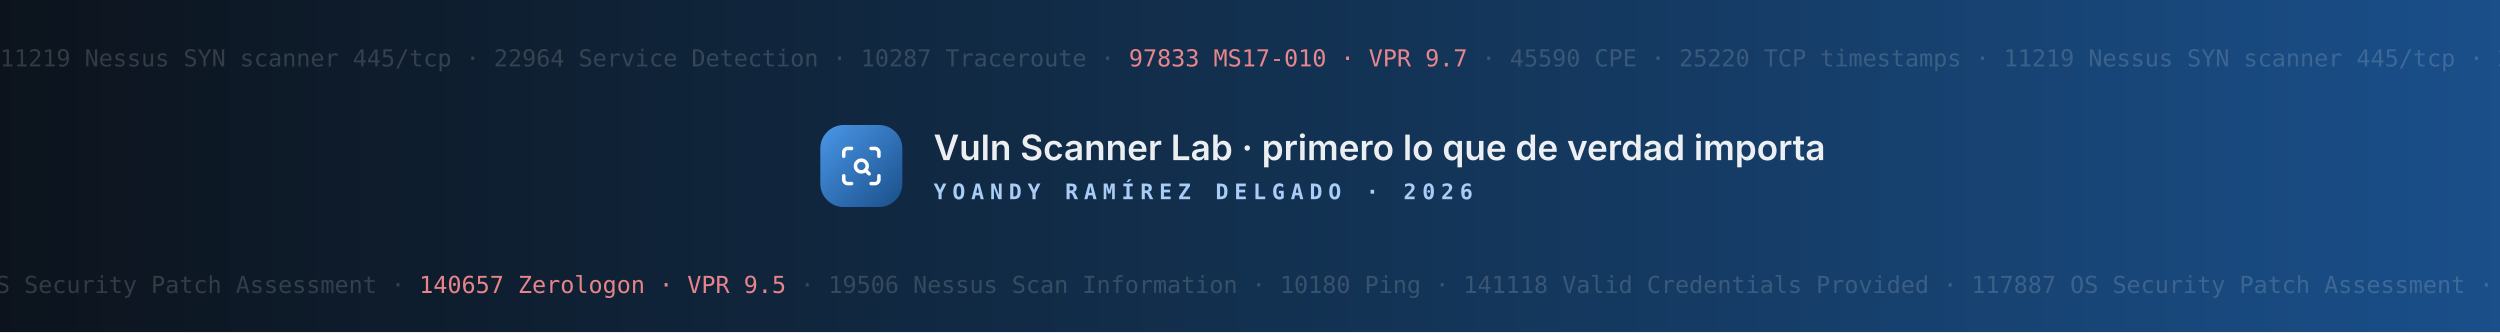
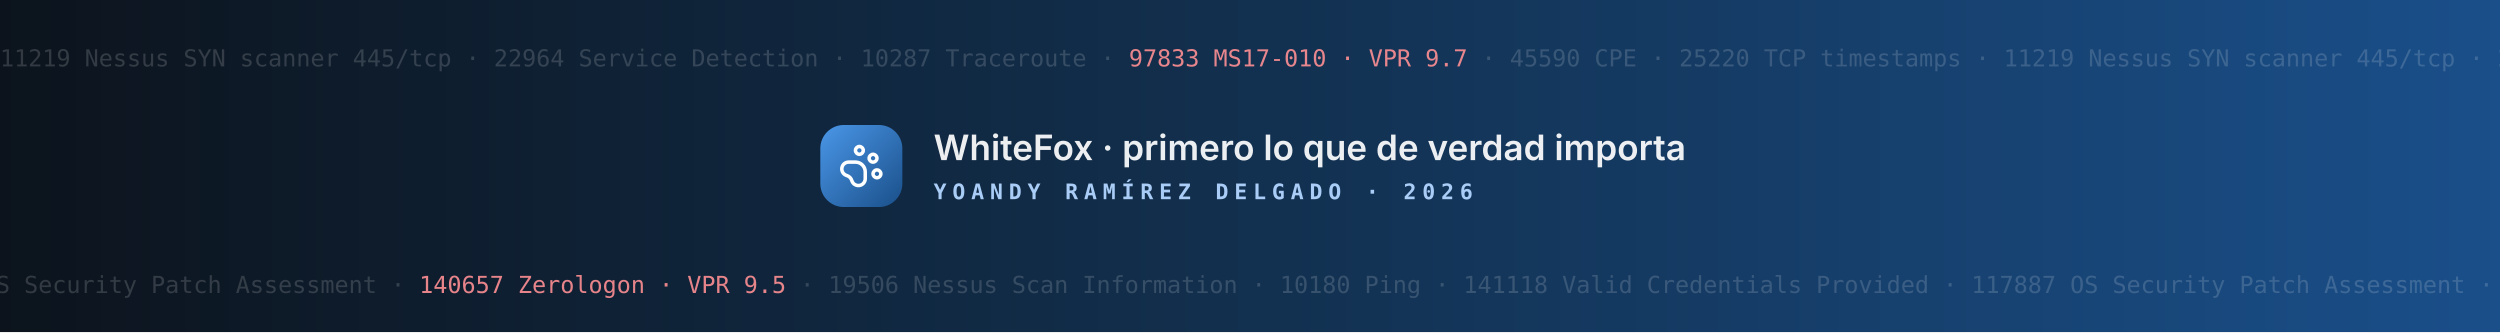
<svg xmlns="http://www.w3.org/2000/svg" width="1280" height="170" viewBox="0 0 1280 170" role="img" aria-labelledby="t">
  <defs>
    <linearGradient id="bg" x1="0" y1="0" x2="1" y2="0">
      <stop offset="0" stop-color="#0c131c" />
      <stop offset=".5" stop-color="#12304f" />
      <stop offset="1" stop-color="#1a4f8a" />
    </linearGradient>
    <linearGradient id="mark" x1="0" y1="0" x2="1" y2="1">
      <stop offset="0" stop-color="#4a97e8" />
      <stop offset="1" stop-color="#1a4f8a" />
    </linearGradient>
    <clipPath id="frame">
      <rect width="1280" height="170" />
    </clipPath>
  </defs>
  <style>
    .ico { fill: none; stroke: #fff; stroke-width: 1.8; stroke-linecap: round; stroke-linejoin: round; }
    .t { font: 600 18px 'Outfit','Segoe UI Variable Text','SF Pro Text',-apple-system,'Segoe UI',system-ui,sans-serif; fill: rgba(255,255,255,.92); }
    .s { font: 700 11px ui-monospace,'SF Mono','Cascadia Code',Consolas,monospace; letter-spacing: 3px; fill: #a9cdf6; }
    .r { font: 500 12px ui-monospace,'SF Mono','Cascadia Code',Consolas,monospace; fill: #ffffff; fill-opacity: .16; }
    .r .x { fill: #ff8f94; fill-opacity: .9; }
    .w1 { animation: drift 26s linear infinite; }
    .w2 { animation: drift 34s linear infinite reverse; }
    @keyframes drift { to { transform: translateX(-640px) } }
    @media (prefers-reduced-motion: reduce) { .w1, .w2 { animation: none } }
  </style>
  <g clip-path="url(#frame)">
    <rect width="1280" height="170" fill="url(#bg)" />
    <g class="w1">
      <text class="r" y="34">11219 Nessus SYN scanner 445/tcp · 22964 Service Detection · 10287 Traceroute · <tspan class="x">97833 MS17-010 · VPR 9.7</tspan> · 45590 CPE · 25220 TCP timestamps · 11219 Nessus SYN scanner 445/tcp · 22964 Service Detection · 10287 Traceroute · <tspan class="x">97833 MS17-010 · VPR 9.7</tspan> · 45590 CPE · 25220 TCP timestamps</text>
    </g>
    <g class="w2">
      <text class="r" y="150" x="-320">141118 Valid Credentials Provided · 117887 OS Security Patch Assessment · <tspan class="x">140657 Zerologon · VPR 9.5</tspan> · 19506 Nessus Scan Information · 10180 Ping · 141118 Valid Credentials Provided · 117887 OS Security Patch Assessment · <tspan class="x">140657 Zerologon · VPR 9.5</tspan> · 19506 Nessus Scan Information · 10180 Ping</text>
    </g>
    <g transform="translate(420 64)">
      <rect width="42" height="42" rx="12" fill="url(#mark)" />
      <g transform="translate(9 9)" class="ico">
-         <path d="M3 7V5a2 2 0 0 1 2-2h2" />
-         <path d="M17 3h2a2 2 0 0 1 2 2v2" />
-         <path d="M21 17v2a2 2 0 0 1-2 2h-2" />
-         <path d="M7 21H5a2 2 0 0 1-2-2v-2" />
-         <circle cx="12" cy="12" r="3" />
-         <path d="m16 16-1.9-1.9" />
+         <circle cx="11" cy="4" r="2" />
+         <circle cx="18" cy="8" r="2" />
+         <circle cx="20" cy="16" r="2" />
+         <path d="M9 10a5 5 0 0 1 5 5v3.5a3.5 3.5 0 0 1-6.84 1.045Q6.52 17.48 4.46 16.84A3.5 3.5 0 0 1 5.5 10Z" />
      </g>
-       <text x="58" y="18" class="t">Vuln Scanner Lab · primero lo que de verdad importa</text>
+       <text x="58" y="18" class="t">WhiteFox · primero lo que de verdad importa</text>
      <text x="58" y="38" class="s">YOANDY RAMÍREZ DELGADO · 2026</text>
    </g>
  </g>
</svg>
